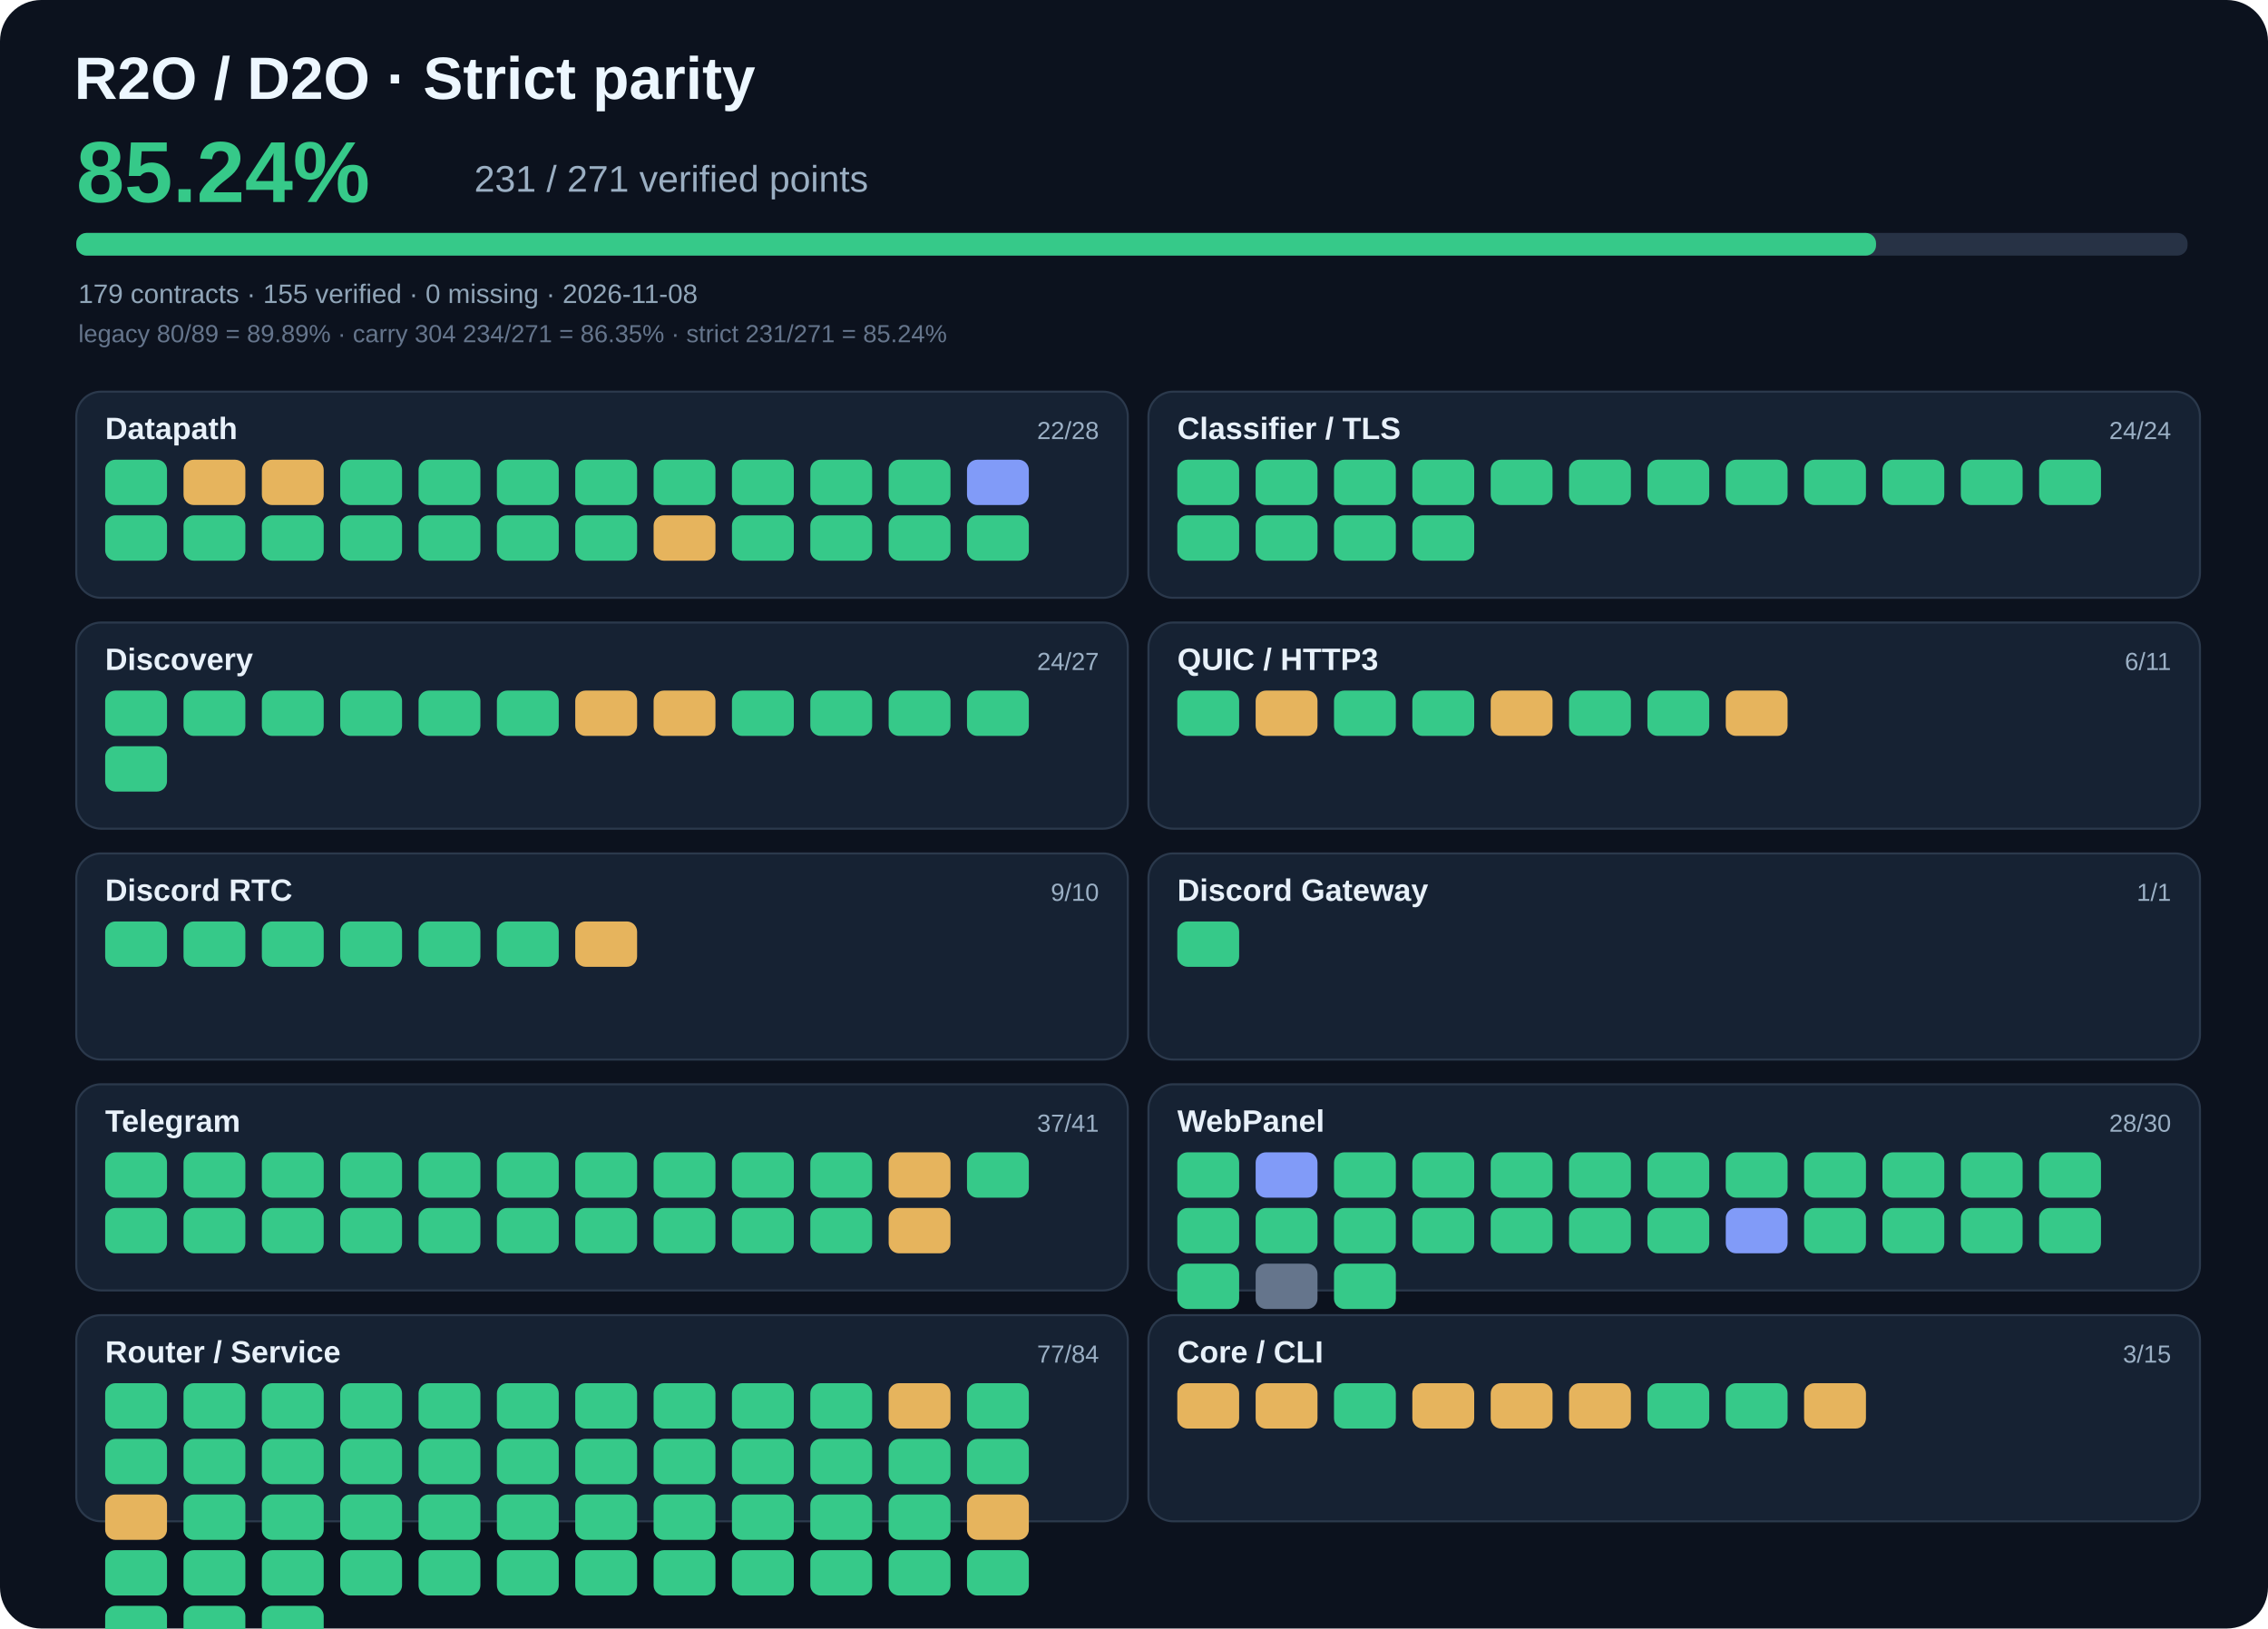
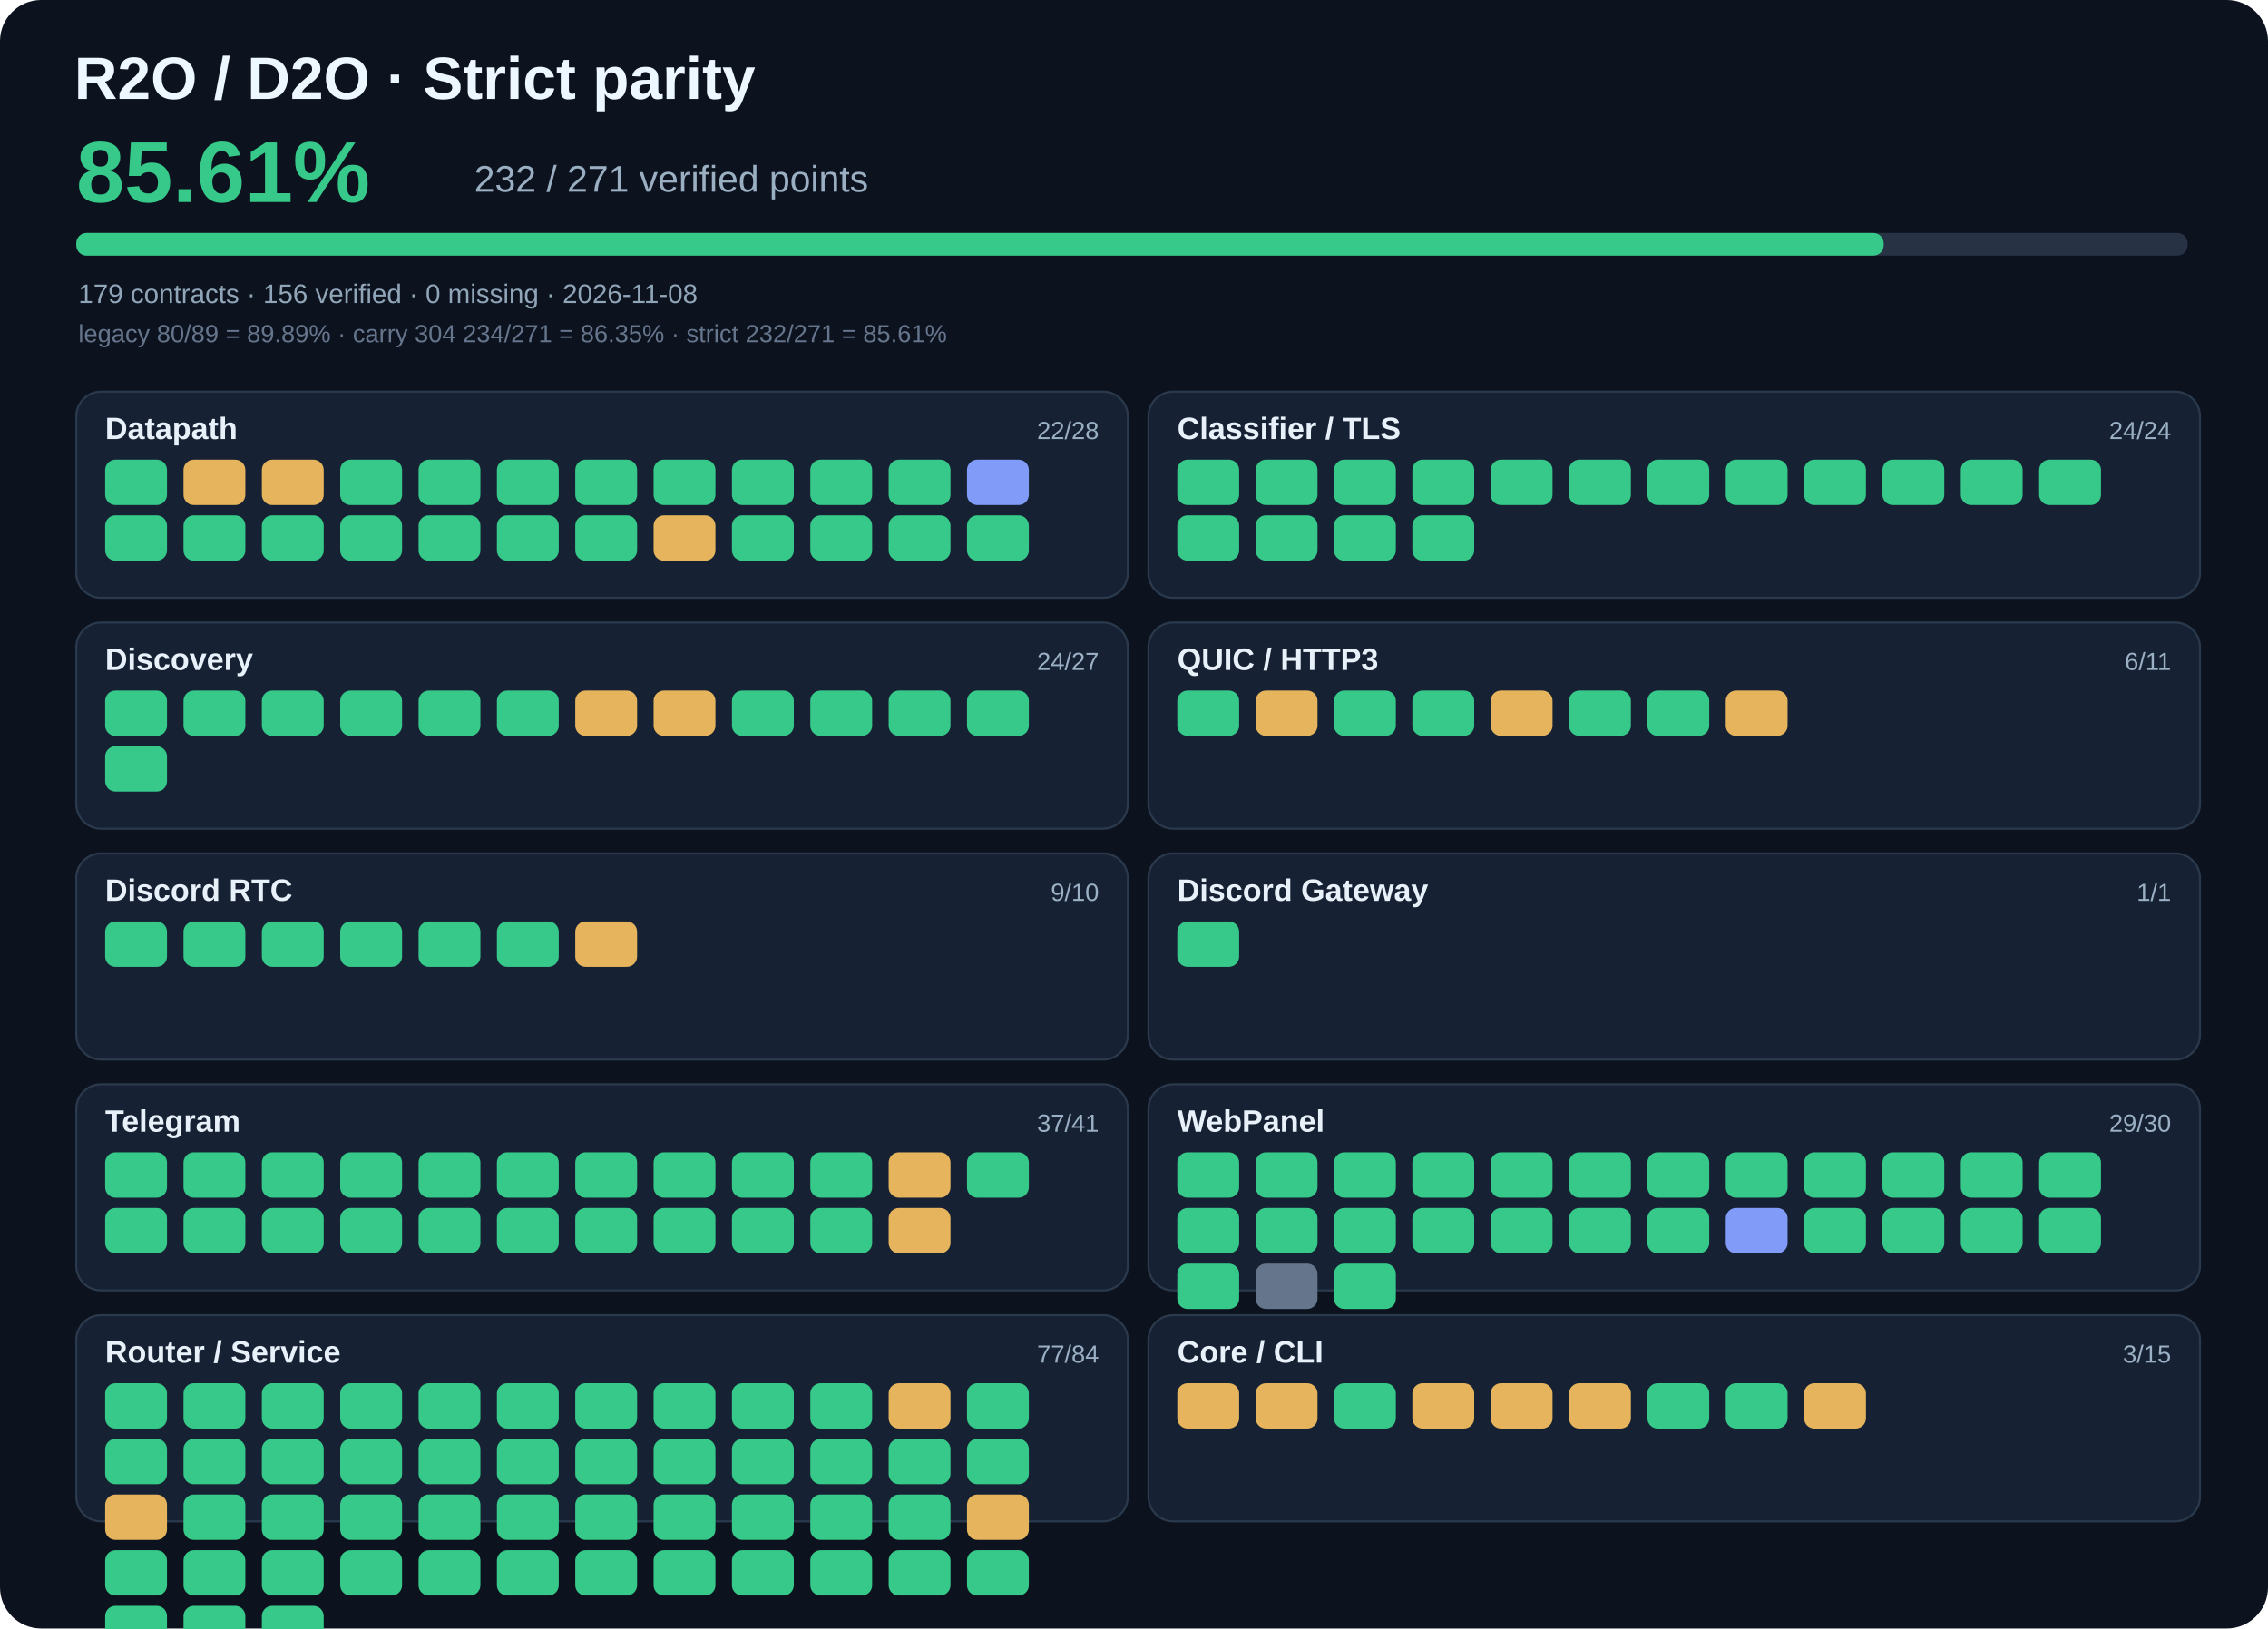
- <svg xmlns="http://www.w3.org/2000/svg" viewBox="0 0 1100 790" width="1100" height="790" role="img" aria-label="R2O strict parity 85.24%">
+ <svg xmlns="http://www.w3.org/2000/svg" viewBox="0 0 1100 790" width="1100" height="790" role="img" aria-label="R2O strict parity 85.61%">
  <rect width="1100" height="790" rx="20" fill="#0c121e" />
  <text x="36" y="48" fill="#edf7ff" font-family="Arial,sans-serif" font-size="29" font-weight="700">R2O / D2O · Strict parity</text>
-   <text x="37" y="98" fill="#36c989" font-family="Arial,sans-serif" font-size="42" font-weight="700">85.24%</text>
-   <text x="230" y="93" fill="#9bafc3" font-family="Arial,sans-serif" font-size="18">231 / 271 verified points</text>
+   <text x="37" y="98" fill="#36c989" font-family="Arial,sans-serif" font-size="42" font-weight="700">85.61%</text>
+   <text x="230" y="93" fill="#9bafc3" font-family="Arial,sans-serif" font-size="18">232 / 271 verified points</text>
  <rect x="37" y="113" width="1024" height="11" rx="5" fill="#273245" />
-   <rect x="37" y="113" width="872.9" height="11" rx="5" fill="#36c989" />
-   <text x="38" y="147" fill="#90a5b8" font-family="Arial,sans-serif" font-size="13">179 contracts · 155 verified · 0 missing · 2026-11-08</text>
-   <text x="38" y="166" fill="#65758c" font-family="Arial,sans-serif" font-size="12">legacy 80/89 = 89.89% · carry 304 234/271 = 86.35% · strict 231/271 = 85.24%</text>
+   <rect x="37" y="113" width="876.6" height="11" rx="5" fill="#36c989" />
+   <text x="38" y="147" fill="#90a5b8" font-family="Arial,sans-serif" font-size="13">179 contracts · 156 verified · 0 missing · 2026-11-08</text>
+   <text x="38" y="166" fill="#65758c" font-family="Arial,sans-serif" font-size="12">legacy 80/89 = 89.89% · carry 304 234/271 = 86.35% · strict 232/271 = 85.61%</text>
  <rect x="37" y="190" width="510" height="100" rx="12" fill="#162233" stroke="#2b394c" />
  <text x="51" y="213" fill="#e8f1fa" font-family="Arial,sans-serif" font-size="15" font-weight="700">Datapath</text>
  <text x="533" y="213" text-anchor="end" fill="#9bb0c5" font-family="Arial,sans-serif" font-size="12">22/28</text>
  <rect x="51" y="223" width="30" height="22" rx="5" fill="#36c989" />
  <rect x="89" y="223" width="30" height="22" rx="5" fill="#e6b45d" />
  <rect x="127" y="223" width="30" height="22" rx="5" fill="#e6b45d" />
  <rect x="165" y="223" width="30" height="22" rx="5" fill="#36c989" />
  <rect x="203" y="223" width="30" height="22" rx="5" fill="#36c989" />
  <rect x="241" y="223" width="30" height="22" rx="5" fill="#36c989" />
  <rect x="279" y="223" width="30" height="22" rx="5" fill="#36c989" />
  <rect x="317" y="223" width="30" height="22" rx="5" fill="#36c989" />
  <rect x="355" y="223" width="30" height="22" rx="5" fill="#36c989" />
  <rect x="393" y="223" width="30" height="22" rx="5" fill="#36c989" />
  <rect x="431" y="223" width="30" height="22" rx="5" fill="#36c989" />
  <rect x="469" y="223" width="30" height="22" rx="5" fill="#819bf8" />
  <rect x="51" y="250" width="30" height="22" rx="5" fill="#36c989" />
  <rect x="89" y="250" width="30" height="22" rx="5" fill="#36c989" />
  <rect x="127" y="250" width="30" height="22" rx="5" fill="#36c989" />
  <rect x="165" y="250" width="30" height="22" rx="5" fill="#36c989" />
  <rect x="203" y="250" width="30" height="22" rx="5" fill="#36c989" />
  <rect x="241" y="250" width="30" height="22" rx="5" fill="#36c989" />
  <rect x="279" y="250" width="30" height="22" rx="5" fill="#36c989" />
  <rect x="317" y="250" width="30" height="22" rx="5" fill="#e6b45d" />
  <rect x="355" y="250" width="30" height="22" rx="5" fill="#36c989" />
  <rect x="393" y="250" width="30" height="22" rx="5" fill="#36c989" />
  <rect x="431" y="250" width="30" height="22" rx="5" fill="#36c989" />
  <rect x="469" y="250" width="30" height="22" rx="5" fill="#36c989" />
  <rect x="557" y="190" width="510" height="100" rx="12" fill="#162233" stroke="#2b394c" />
  <text x="571" y="213" fill="#e8f1fa" font-family="Arial,sans-serif" font-size="15" font-weight="700">Classifier / TLS</text>
  <text x="1053" y="213" text-anchor="end" fill="#9bb0c5" font-family="Arial,sans-serif" font-size="12">24/24</text>
  <rect x="571" y="223" width="30" height="22" rx="5" fill="#36c989" />
  <rect x="609" y="223" width="30" height="22" rx="5" fill="#36c989" />
  <rect x="647" y="223" width="30" height="22" rx="5" fill="#36c989" />
  <rect x="685" y="223" width="30" height="22" rx="5" fill="#36c989" />
  <rect x="723" y="223" width="30" height="22" rx="5" fill="#36c989" />
  <rect x="761" y="223" width="30" height="22" rx="5" fill="#36c989" />
  <rect x="799" y="223" width="30" height="22" rx="5" fill="#36c989" />
  <rect x="837" y="223" width="30" height="22" rx="5" fill="#36c989" />
  <rect x="875" y="223" width="30" height="22" rx="5" fill="#36c989" />
  <rect x="913" y="223" width="30" height="22" rx="5" fill="#36c989" />
  <rect x="951" y="223" width="30" height="22" rx="5" fill="#36c989" />
  <rect x="989" y="223" width="30" height="22" rx="5" fill="#36c989" />
  <rect x="571" y="250" width="30" height="22" rx="5" fill="#36c989" />
  <rect x="609" y="250" width="30" height="22" rx="5" fill="#36c989" />
  <rect x="647" y="250" width="30" height="22" rx="5" fill="#36c989" />
  <rect x="685" y="250" width="30" height="22" rx="5" fill="#36c989" />
  <rect x="37" y="302" width="510" height="100" rx="12" fill="#162233" stroke="#2b394c" />
  <text x="51" y="325" fill="#e8f1fa" font-family="Arial,sans-serif" font-size="15" font-weight="700">Discovery</text>
  <text x="533" y="325" text-anchor="end" fill="#9bb0c5" font-family="Arial,sans-serif" font-size="12">24/27</text>
  <rect x="51" y="335" width="30" height="22" rx="5" fill="#36c989" />
  <rect x="89" y="335" width="30" height="22" rx="5" fill="#36c989" />
  <rect x="127" y="335" width="30" height="22" rx="5" fill="#36c989" />
  <rect x="165" y="335" width="30" height="22" rx="5" fill="#36c989" />
  <rect x="203" y="335" width="30" height="22" rx="5" fill="#36c989" />
  <rect x="241" y="335" width="30" height="22" rx="5" fill="#36c989" />
  <rect x="279" y="335" width="30" height="22" rx="5" fill="#e6b45d" />
  <rect x="317" y="335" width="30" height="22" rx="5" fill="#e6b45d" />
  <rect x="355" y="335" width="30" height="22" rx="5" fill="#36c989" />
  <rect x="393" y="335" width="30" height="22" rx="5" fill="#36c989" />
  <rect x="431" y="335" width="30" height="22" rx="5" fill="#36c989" />
  <rect x="469" y="335" width="30" height="22" rx="5" fill="#36c989" />
  <rect x="51" y="362" width="30" height="22" rx="5" fill="#36c989" />
  <rect x="557" y="302" width="510" height="100" rx="12" fill="#162233" stroke="#2b394c" />
  <text x="571" y="325" fill="#e8f1fa" font-family="Arial,sans-serif" font-size="15" font-weight="700">QUIC / HTTP3</text>
  <text x="1053" y="325" text-anchor="end" fill="#9bb0c5" font-family="Arial,sans-serif" font-size="12">6/11</text>
  <rect x="571" y="335" width="30" height="22" rx="5" fill="#36c989" />
  <rect x="609" y="335" width="30" height="22" rx="5" fill="#e6b45d" />
  <rect x="647" y="335" width="30" height="22" rx="5" fill="#36c989" />
  <rect x="685" y="335" width="30" height="22" rx="5" fill="#36c989" />
  <rect x="723" y="335" width="30" height="22" rx="5" fill="#e6b45d" />
  <rect x="761" y="335" width="30" height="22" rx="5" fill="#36c989" />
  <rect x="799" y="335" width="30" height="22" rx="5" fill="#36c989" />
  <rect x="837" y="335" width="30" height="22" rx="5" fill="#e6b45d" />
  <rect x="37" y="414" width="510" height="100" rx="12" fill="#162233" stroke="#2b394c" />
  <text x="51" y="437" fill="#e8f1fa" font-family="Arial,sans-serif" font-size="15" font-weight="700">Discord RTC</text>
  <text x="533" y="437" text-anchor="end" fill="#9bb0c5" font-family="Arial,sans-serif" font-size="12">9/10</text>
  <rect x="51" y="447" width="30" height="22" rx="5" fill="#36c989" />
  <rect x="89" y="447" width="30" height="22" rx="5" fill="#36c989" />
  <rect x="127" y="447" width="30" height="22" rx="5" fill="#36c989" />
  <rect x="165" y="447" width="30" height="22" rx="5" fill="#36c989" />
  <rect x="203" y="447" width="30" height="22" rx="5" fill="#36c989" />
  <rect x="241" y="447" width="30" height="22" rx="5" fill="#36c989" />
  <rect x="279" y="447" width="30" height="22" rx="5" fill="#e6b45d" />
  <rect x="557" y="414" width="510" height="100" rx="12" fill="#162233" stroke="#2b394c" />
  <text x="571" y="437" fill="#e8f1fa" font-family="Arial,sans-serif" font-size="15" font-weight="700">Discord Gateway</text>
  <text x="1053" y="437" text-anchor="end" fill="#9bb0c5" font-family="Arial,sans-serif" font-size="12">1/1</text>
  <rect x="571" y="447" width="30" height="22" rx="5" fill="#36c989" />
  <rect x="37" y="526" width="510" height="100" rx="12" fill="#162233" stroke="#2b394c" />
  <text x="51" y="549" fill="#e8f1fa" font-family="Arial,sans-serif" font-size="15" font-weight="700">Telegram</text>
  <text x="533" y="549" text-anchor="end" fill="#9bb0c5" font-family="Arial,sans-serif" font-size="12">37/41</text>
  <rect x="51" y="559" width="30" height="22" rx="5" fill="#36c989" />
  <rect x="89" y="559" width="30" height="22" rx="5" fill="#36c989" />
  <rect x="127" y="559" width="30" height="22" rx="5" fill="#36c989" />
  <rect x="165" y="559" width="30" height="22" rx="5" fill="#36c989" />
  <rect x="203" y="559" width="30" height="22" rx="5" fill="#36c989" />
  <rect x="241" y="559" width="30" height="22" rx="5" fill="#36c989" />
  <rect x="279" y="559" width="30" height="22" rx="5" fill="#36c989" />
  <rect x="317" y="559" width="30" height="22" rx="5" fill="#36c989" />
  <rect x="355" y="559" width="30" height="22" rx="5" fill="#36c989" />
  <rect x="393" y="559" width="30" height="22" rx="5" fill="#36c989" />
  <rect x="431" y="559" width="30" height="22" rx="5" fill="#e6b45d" />
  <rect x="469" y="559" width="30" height="22" rx="5" fill="#36c989" />
  <rect x="51" y="586" width="30" height="22" rx="5" fill="#36c989" />
  <rect x="89" y="586" width="30" height="22" rx="5" fill="#36c989" />
  <rect x="127" y="586" width="30" height="22" rx="5" fill="#36c989" />
  <rect x="165" y="586" width="30" height="22" rx="5" fill="#36c989" />
  <rect x="203" y="586" width="30" height="22" rx="5" fill="#36c989" />
  <rect x="241" y="586" width="30" height="22" rx="5" fill="#36c989" />
  <rect x="279" y="586" width="30" height="22" rx="5" fill="#36c989" />
  <rect x="317" y="586" width="30" height="22" rx="5" fill="#36c989" />
  <rect x="355" y="586" width="30" height="22" rx="5" fill="#36c989" />
  <rect x="393" y="586" width="30" height="22" rx="5" fill="#36c989" />
  <rect x="431" y="586" width="30" height="22" rx="5" fill="#e6b45d" />
  <rect x="557" y="526" width="510" height="100" rx="12" fill="#162233" stroke="#2b394c" />
  <text x="571" y="549" fill="#e8f1fa" font-family="Arial,sans-serif" font-size="15" font-weight="700">WebPanel</text>
-   <text x="1053" y="549" text-anchor="end" fill="#9bb0c5" font-family="Arial,sans-serif" font-size="12">28/30</text>
+   <text x="1053" y="549" text-anchor="end" fill="#9bb0c5" font-family="Arial,sans-serif" font-size="12">29/30</text>
  <rect x="571" y="559" width="30" height="22" rx="5" fill="#36c989" />
-   <rect x="609" y="559" width="30" height="22" rx="5" fill="#819bf8" />
+   <rect x="609" y="559" width="30" height="22" rx="5" fill="#36c989" />
  <rect x="647" y="559" width="30" height="22" rx="5" fill="#36c989" />
  <rect x="685" y="559" width="30" height="22" rx="5" fill="#36c989" />
  <rect x="723" y="559" width="30" height="22" rx="5" fill="#36c989" />
  <rect x="761" y="559" width="30" height="22" rx="5" fill="#36c989" />
  <rect x="799" y="559" width="30" height="22" rx="5" fill="#36c989" />
  <rect x="837" y="559" width="30" height="22" rx="5" fill="#36c989" />
  <rect x="875" y="559" width="30" height="22" rx="5" fill="#36c989" />
  <rect x="913" y="559" width="30" height="22" rx="5" fill="#36c989" />
  <rect x="951" y="559" width="30" height="22" rx="5" fill="#36c989" />
  <rect x="989" y="559" width="30" height="22" rx="5" fill="#36c989" />
  <rect x="571" y="586" width="30" height="22" rx="5" fill="#36c989" />
  <rect x="609" y="586" width="30" height="22" rx="5" fill="#36c989" />
  <rect x="647" y="586" width="30" height="22" rx="5" fill="#36c989" />
  <rect x="685" y="586" width="30" height="22" rx="5" fill="#36c989" />
  <rect x="723" y="586" width="30" height="22" rx="5" fill="#36c989" />
  <rect x="761" y="586" width="30" height="22" rx="5" fill="#36c989" />
  <rect x="799" y="586" width="30" height="22" rx="5" fill="#36c989" />
  <rect x="837" y="586" width="30" height="22" rx="5" fill="#819bf8" />
  <rect x="875" y="586" width="30" height="22" rx="5" fill="#36c989" />
  <rect x="913" y="586" width="30" height="22" rx="5" fill="#36c989" />
  <rect x="951" y="586" width="30" height="22" rx="5" fill="#36c989" />
  <rect x="989" y="586" width="30" height="22" rx="5" fill="#36c989" />
  <rect x="571" y="613" width="30" height="22" rx="5" fill="#36c989" />
  <rect x="609" y="613" width="30" height="22" rx="5" fill="#65758c" />
  <rect x="647" y="613" width="30" height="22" rx="5" fill="#36c989" />
  <rect x="37" y="638" width="510" height="100" rx="12" fill="#162233" stroke="#2b394c" />
  <text x="51" y="661" fill="#e8f1fa" font-family="Arial,sans-serif" font-size="15" font-weight="700">Router / Service</text>
  <text x="533" y="661" text-anchor="end" fill="#9bb0c5" font-family="Arial,sans-serif" font-size="12">77/84</text>
  <rect x="51" y="671" width="30" height="22" rx="5" fill="#36c989" />
  <rect x="89" y="671" width="30" height="22" rx="5" fill="#36c989" />
  <rect x="127" y="671" width="30" height="22" rx="5" fill="#36c989" />
  <rect x="165" y="671" width="30" height="22" rx="5" fill="#36c989" />
  <rect x="203" y="671" width="30" height="22" rx="5" fill="#36c989" />
  <rect x="241" y="671" width="30" height="22" rx="5" fill="#36c989" />
  <rect x="279" y="671" width="30" height="22" rx="5" fill="#36c989" />
  <rect x="317" y="671" width="30" height="22" rx="5" fill="#36c989" />
  <rect x="355" y="671" width="30" height="22" rx="5" fill="#36c989" />
  <rect x="393" y="671" width="30" height="22" rx="5" fill="#36c989" />
  <rect x="431" y="671" width="30" height="22" rx="5" fill="#e6b45d" />
  <rect x="469" y="671" width="30" height="22" rx="5" fill="#36c989" />
  <rect x="51" y="698" width="30" height="22" rx="5" fill="#36c989" />
  <rect x="89" y="698" width="30" height="22" rx="5" fill="#36c989" />
  <rect x="127" y="698" width="30" height="22" rx="5" fill="#36c989" />
  <rect x="165" y="698" width="30" height="22" rx="5" fill="#36c989" />
  <rect x="203" y="698" width="30" height="22" rx="5" fill="#36c989" />
  <rect x="241" y="698" width="30" height="22" rx="5" fill="#36c989" />
  <rect x="279" y="698" width="30" height="22" rx="5" fill="#36c989" />
  <rect x="317" y="698" width="30" height="22" rx="5" fill="#36c989" />
  <rect x="355" y="698" width="30" height="22" rx="5" fill="#36c989" />
  <rect x="393" y="698" width="30" height="22" rx="5" fill="#36c989" />
  <rect x="431" y="698" width="30" height="22" rx="5" fill="#36c989" />
  <rect x="469" y="698" width="30" height="22" rx="5" fill="#36c989" />
  <rect x="51" y="725" width="30" height="22" rx="5" fill="#e6b45d" />
  <rect x="89" y="725" width="30" height="22" rx="5" fill="#36c989" />
  <rect x="127" y="725" width="30" height="22" rx="5" fill="#36c989" />
  <rect x="165" y="725" width="30" height="22" rx="5" fill="#36c989" />
  <rect x="203" y="725" width="30" height="22" rx="5" fill="#36c989" />
  <rect x="241" y="725" width="30" height="22" rx="5" fill="#36c989" />
  <rect x="279" y="725" width="30" height="22" rx="5" fill="#36c989" />
  <rect x="317" y="725" width="30" height="22" rx="5" fill="#36c989" />
  <rect x="355" y="725" width="30" height="22" rx="5" fill="#36c989" />
  <rect x="393" y="725" width="30" height="22" rx="5" fill="#36c989" />
  <rect x="431" y="725" width="30" height="22" rx="5" fill="#36c989" />
  <rect x="469" y="725" width="30" height="22" rx="5" fill="#e6b45d" />
  <rect x="51" y="752" width="30" height="22" rx="5" fill="#36c989" />
  <rect x="89" y="752" width="30" height="22" rx="5" fill="#36c989" />
  <rect x="127" y="752" width="30" height="22" rx="5" fill="#36c989" />
  <rect x="165" y="752" width="30" height="22" rx="5" fill="#36c989" />
  <rect x="203" y="752" width="30" height="22" rx="5" fill="#36c989" />
  <rect x="241" y="752" width="30" height="22" rx="5" fill="#36c989" />
  <rect x="279" y="752" width="30" height="22" rx="5" fill="#36c989" />
  <rect x="317" y="752" width="30" height="22" rx="5" fill="#36c989" />
  <rect x="355" y="752" width="30" height="22" rx="5" fill="#36c989" />
  <rect x="393" y="752" width="30" height="22" rx="5" fill="#36c989" />
  <rect x="431" y="752" width="30" height="22" rx="5" fill="#36c989" />
  <rect x="469" y="752" width="30" height="22" rx="5" fill="#36c989" />
  <rect x="51" y="779" width="30" height="22" rx="5" fill="#36c989" />
  <rect x="89" y="779" width="30" height="22" rx="5" fill="#36c989" />
  <rect x="127" y="779" width="30" height="22" rx="5" fill="#36c989" />
  <rect x="557" y="638" width="510" height="100" rx="12" fill="#162233" stroke="#2b394c" />
  <text x="571" y="661" fill="#e8f1fa" font-family="Arial,sans-serif" font-size="15" font-weight="700">Core / CLI</text>
  <text x="1053" y="661" text-anchor="end" fill="#9bb0c5" font-family="Arial,sans-serif" font-size="12">3/15</text>
  <rect x="571" y="671" width="30" height="22" rx="5" fill="#e6b45d" />
  <rect x="609" y="671" width="30" height="22" rx="5" fill="#e6b45d" />
  <rect x="647" y="671" width="30" height="22" rx="5" fill="#36c989" />
  <rect x="685" y="671" width="30" height="22" rx="5" fill="#e6b45d" />
  <rect x="723" y="671" width="30" height="22" rx="5" fill="#e6b45d" />
  <rect x="761" y="671" width="30" height="22" rx="5" fill="#e6b45d" />
  <rect x="799" y="671" width="30" height="22" rx="5" fill="#36c989" />
  <rect x="837" y="671" width="30" height="22" rx="5" fill="#36c989" />
  <rect x="875" y="671" width="30" height="22" rx="5" fill="#e6b45d" />
</svg>
